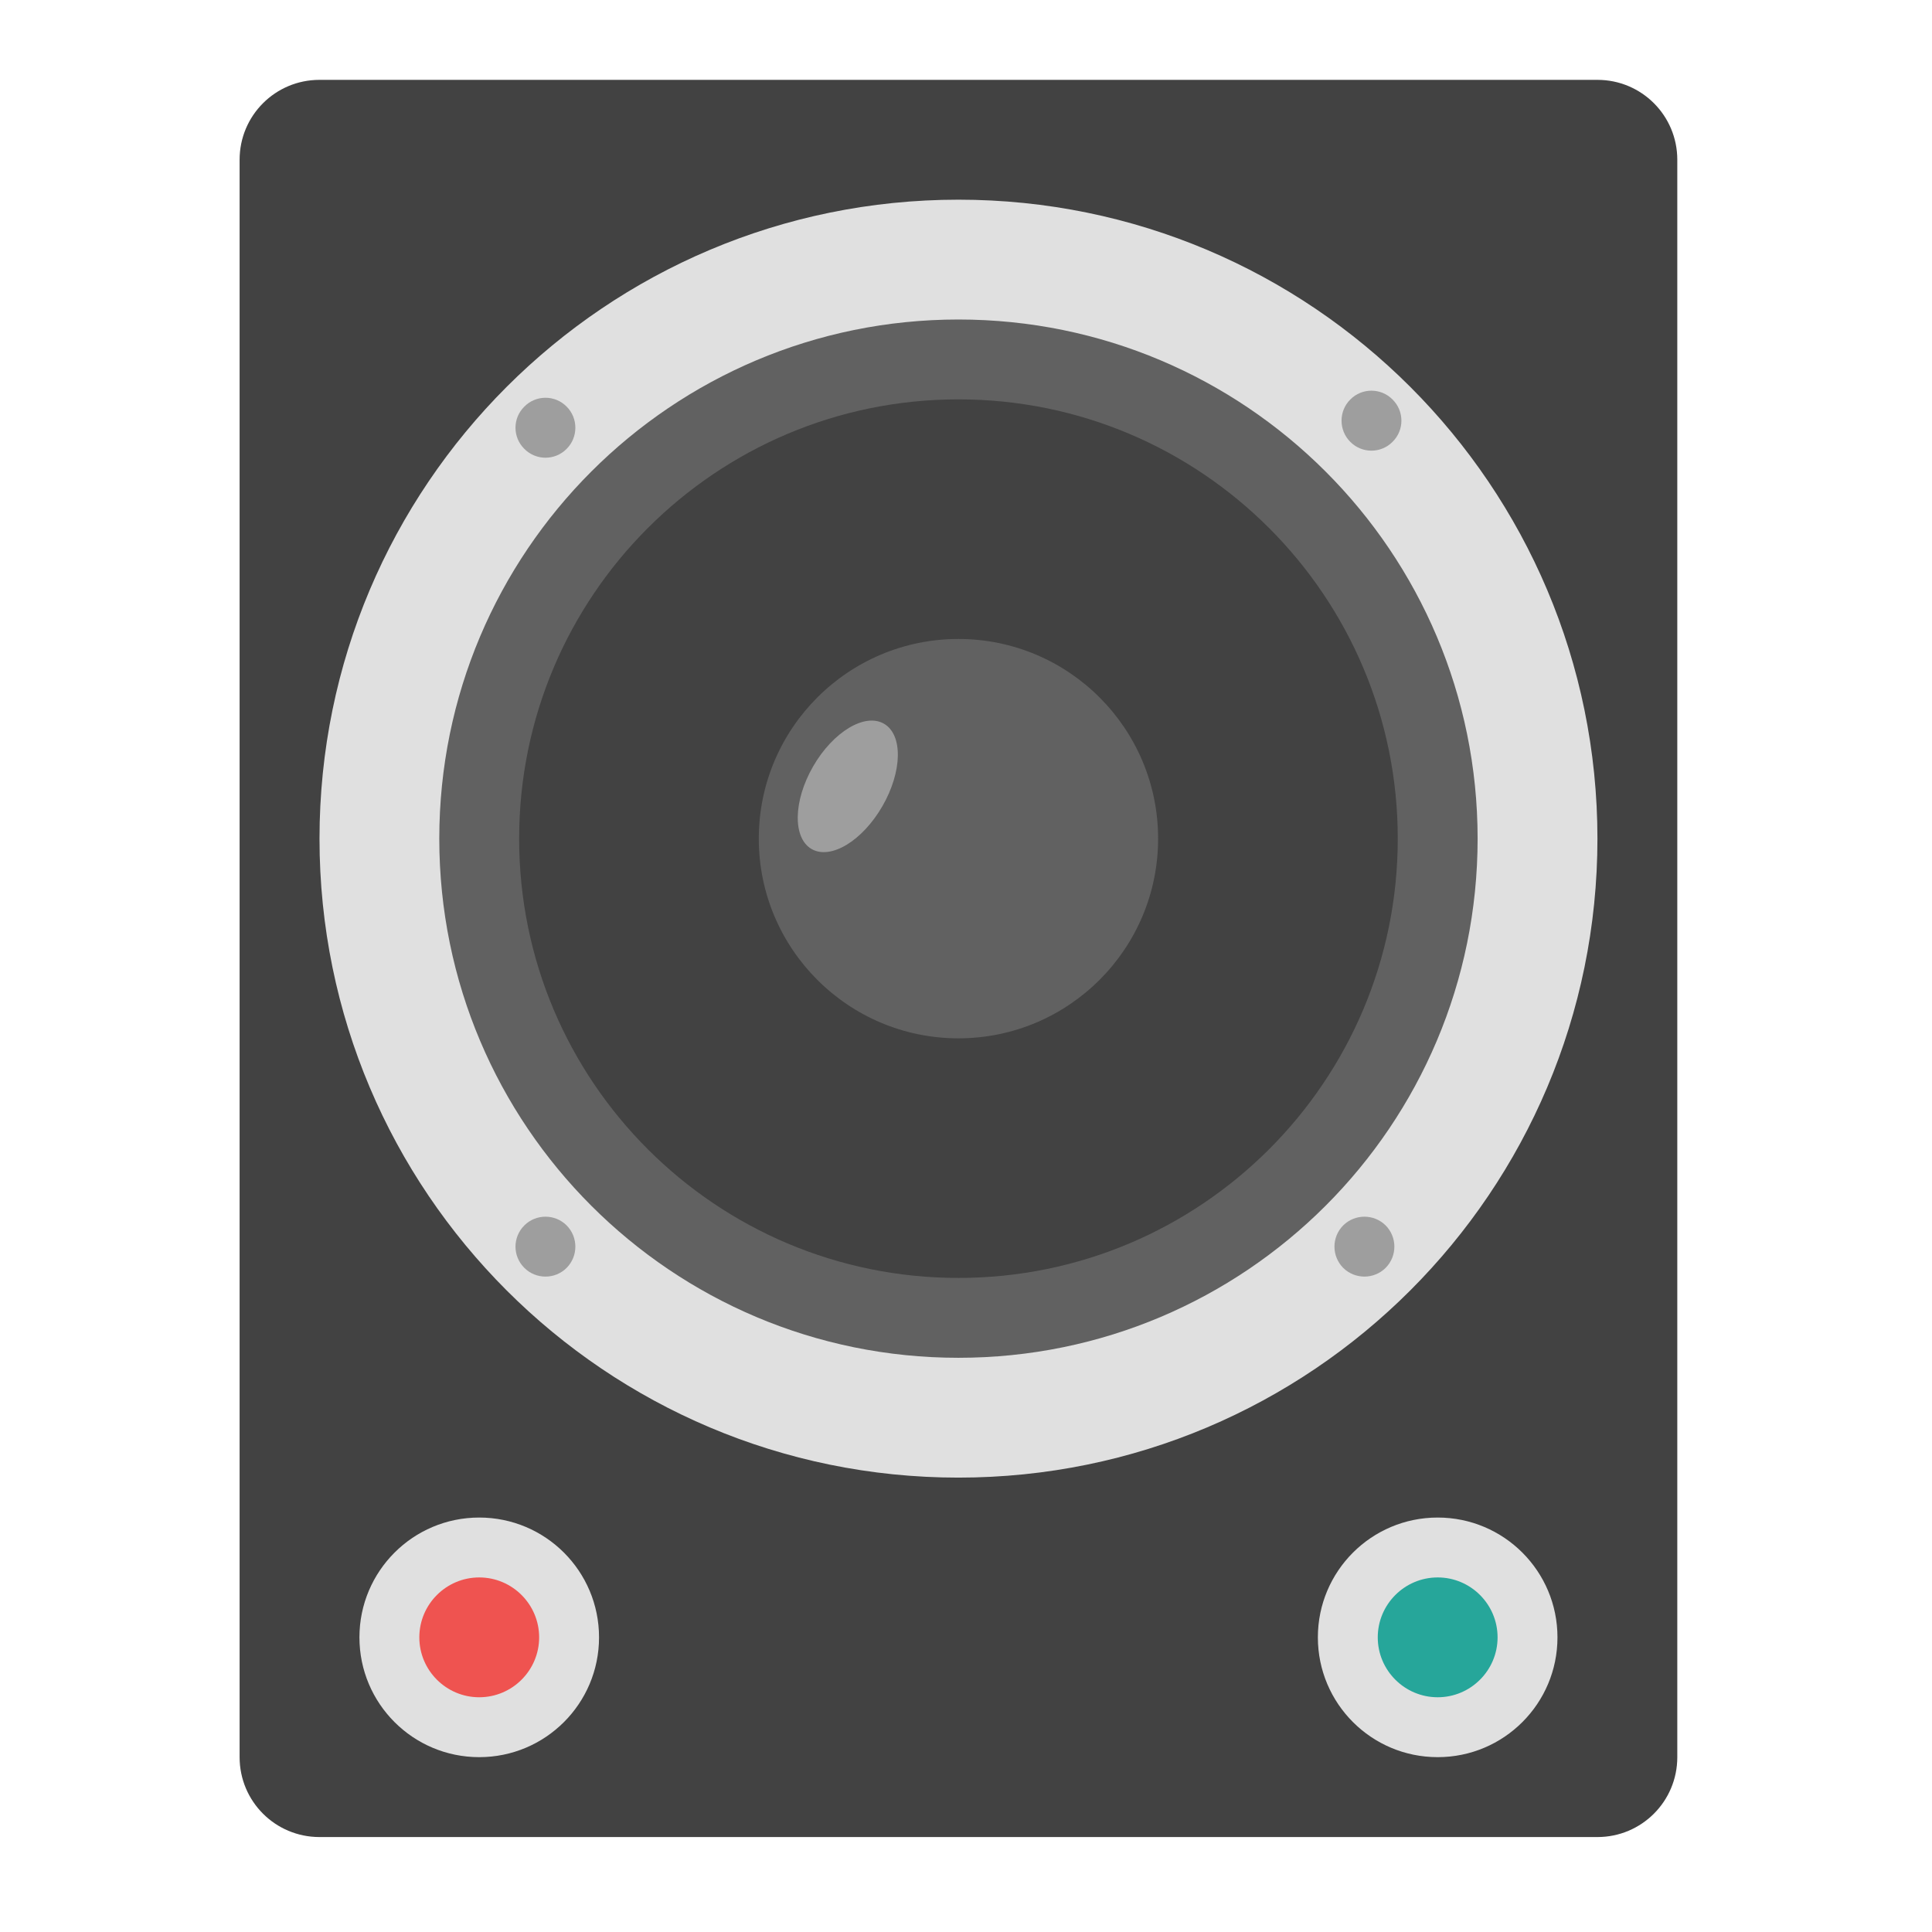
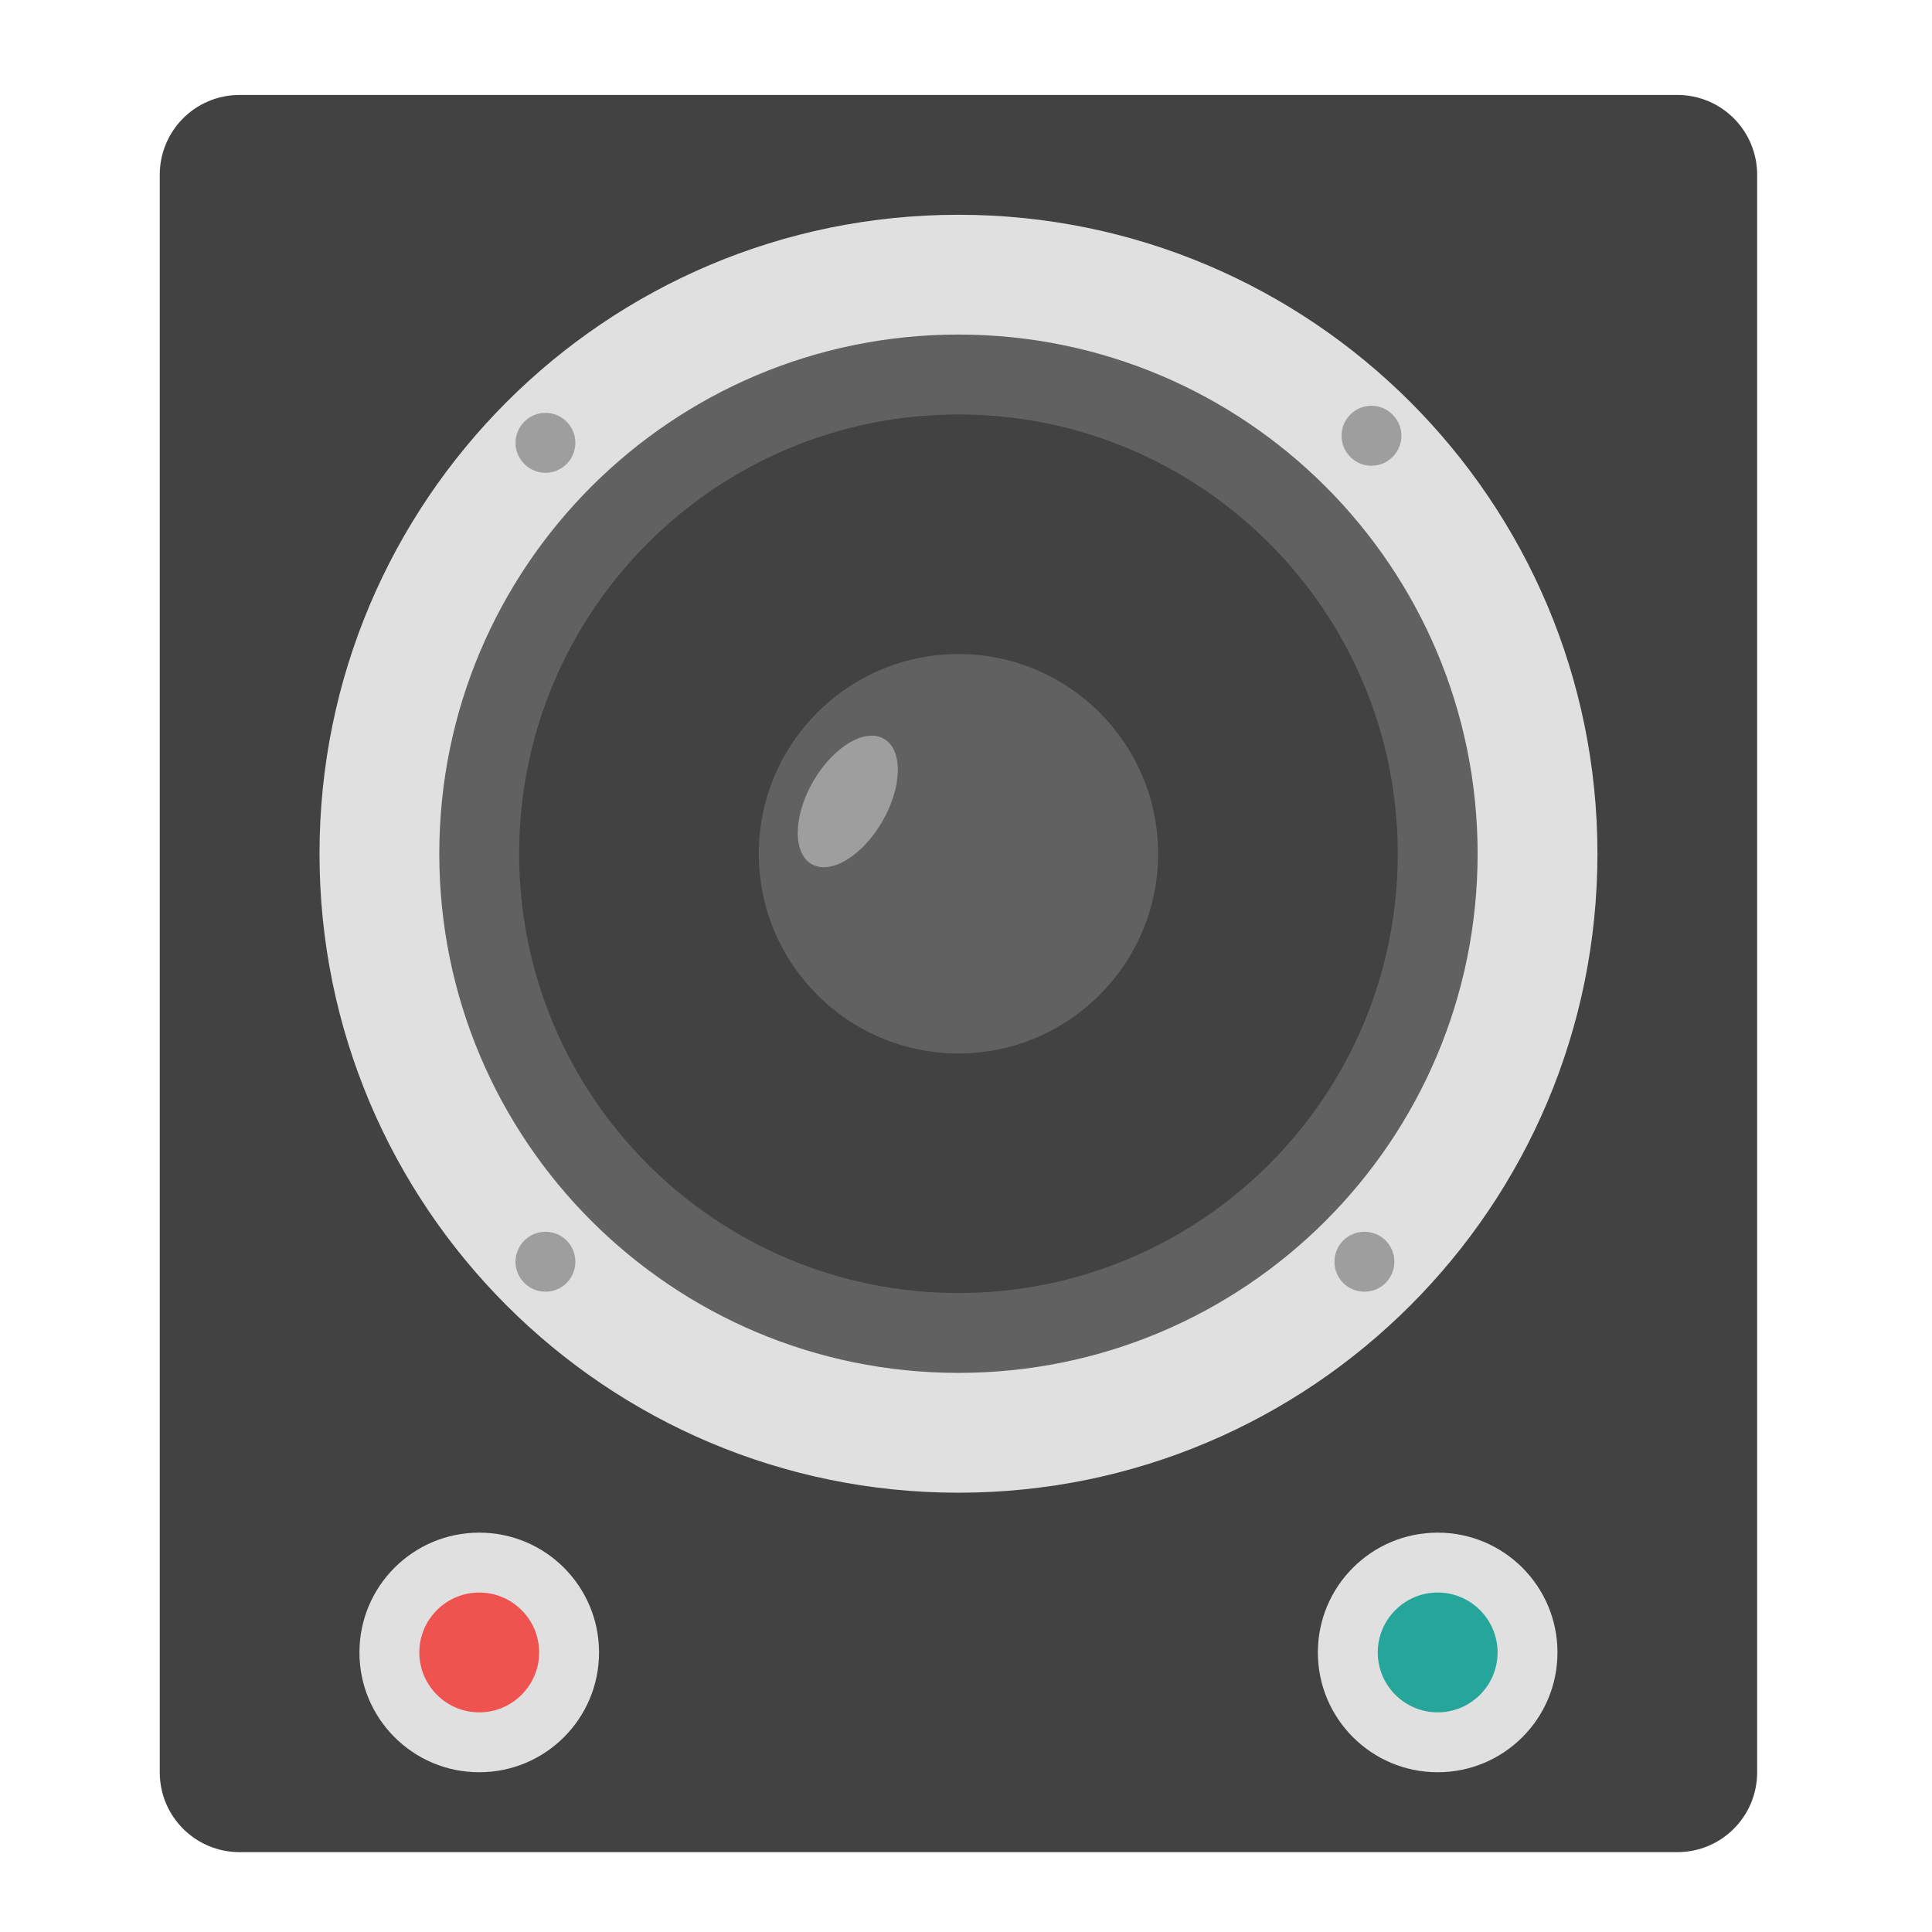
<svg xmlns="http://www.w3.org/2000/svg" width="48px" height="48px" viewBox="0 0 48 48" version="1.1">
  <g id="surface1">
-     <path style=" stroke:none;fill-rule:nonzero;fill:rgb(25.882%,25.882%,25.882%);fill-opacity:1;" d="M 7.938 1.984 L 39.688 1.984 C 40.785 1.984 41.672 2.871 41.672 3.969 L 41.672 43.656 C 41.672 44.754 40.785 45.641 39.688 45.641 L 7.938 45.641 C 6.84 45.641 5.953 44.754 5.953 43.656 L 5.953 3.969 C 5.953 2.871 6.84 1.984 7.938 1.984 Z M 7.938 1.984 " />
-     <path style=" stroke:none;fill-rule:nonzero;fill:rgb(87.843%,87.843%,87.843%);fill-opacity:1;" d="M 23.812 4.961 C 32.578 4.961 39.688 12.07 39.688 20.836 C 39.688 29.602 32.578 36.711 23.812 36.711 C 15.047 36.711 7.938 29.602 7.938 20.836 C 7.938 12.07 15.047 4.961 23.812 4.961 Z M 23.812 4.961 " />
-     <path style=" stroke:none;fill-rule:nonzero;fill:rgb(38.039%,38.039%,38.039%);fill-opacity:1;" d="M 23.812 7.938 C 30.938 7.938 36.711 13.711 36.711 20.836 C 36.711 27.961 30.938 33.734 23.812 33.734 C 16.688 33.734 10.914 27.961 10.914 20.836 C 10.914 13.711 16.688 7.938 23.812 7.938 Z M 23.812 7.938 " />
-     <path style=" stroke:none;fill-rule:nonzero;fill:rgb(25.882%,25.882%,25.882%);fill-opacity:1;" d="M 23.812 9.922 C 29.84 9.922 34.727 14.809 34.727 20.836 C 34.727 26.863 29.84 31.75 23.812 31.75 C 17.785 31.75 12.898 26.863 12.898 20.836 C 12.898 14.809 17.785 9.922 23.812 9.922 Z M 23.812 9.922 " />
-     <path style=" stroke:none;fill-rule:nonzero;fill:rgb(38.039%,38.039%,38.039%);fill-opacity:1;" d="M 23.812 15.875 C 26.551 15.875 28.773 18.098 28.773 20.836 C 28.773 23.574 26.551 25.797 23.812 25.797 C 21.074 25.797 18.852 23.574 18.852 20.836 C 18.852 18.098 21.074 15.875 23.812 15.875 Z M 23.812 15.875 " />
-     <path style=" stroke:none;fill-rule:nonzero;fill:rgb(61.961%,61.961%,61.961%);fill-opacity:1;" d="M 34.598 9.926 C 34.891 10.215 34.891 10.688 34.598 10.977 C 34.309 11.27 33.836 11.27 33.547 10.977 C 33.258 10.688 33.258 10.215 33.547 9.926 C 33.836 9.633 34.309 9.633 34.598 9.926 Z M 34.598 9.926 " />
-     <path style=" stroke:none;fill-rule:nonzero;fill:rgb(61.961%,61.961%,61.961%);fill-opacity:1;" d="M 34.426 30.445 C 34.715 30.738 34.715 31.207 34.426 31.5 C 34.133 31.789 33.664 31.789 33.371 31.5 C 33.082 31.207 33.082 30.738 33.371 30.445 C 33.664 30.156 34.133 30.156 34.426 30.445 Z M 34.426 30.445 " />
-     <path style=" stroke:none;fill-rule:nonzero;fill:rgb(61.961%,61.961%,61.961%);fill-opacity:1;" d="M 14.078 10.102 C 14.367 10.391 14.367 10.863 14.078 11.152 C 13.789 11.445 13.316 11.445 13.027 11.152 C 12.734 10.863 12.734 10.391 13.027 10.102 C 13.316 9.809 13.789 9.809 14.078 10.102 Z M 14.078 10.102 " />
-     <path style=" stroke:none;fill-rule:nonzero;fill:rgb(61.961%,61.961%,61.961%);fill-opacity:1;" d="M 14.078 30.445 C 14.367 30.738 14.367 31.207 14.078 31.5 C 13.789 31.789 13.316 31.789 13.027 31.5 C 12.734 31.207 12.734 30.738 13.027 30.445 C 13.316 30.156 13.789 30.156 14.078 30.445 Z M 14.078 30.445 " />
-     <path style=" stroke:none;fill-rule:nonzero;fill:rgb(87.843%,87.843%,87.843%);fill-opacity:1;" d="M 11.906 37.703 C 13.551 37.703 14.883 39.035 14.883 40.68 C 14.883 42.324 13.551 43.656 11.906 43.656 C 10.262 43.656 8.93 42.324 8.93 40.68 C 8.93 39.035 10.262 37.703 11.906 37.703 Z M 11.906 37.703 " />
-     <path style=" stroke:none;fill-rule:nonzero;fill:rgb(87.843%,87.843%,87.843%);fill-opacity:1;" d="M 35.719 37.703 C 37.363 37.703 38.695 39.035 38.695 40.68 C 38.695 42.324 37.363 43.656 35.719 43.656 C 34.074 43.656 32.742 42.324 32.742 40.68 C 32.742 39.035 34.074 37.703 35.719 37.703 Z M 35.719 37.703 " />
-     <path style=" stroke:none;fill-rule:nonzero;fill:rgb(93.725%,32.549%,31.373%);fill-opacity:1;" d="M 11.906 39.191 C 12.727 39.191 13.395 39.859 13.395 40.68 C 13.395 41.5 12.727 42.168 11.906 42.168 C 11.086 42.168 10.418 41.5 10.418 40.68 C 10.418 39.859 11.086 39.191 11.906 39.191 Z M 11.906 39.191 " />
-     <path style=" stroke:none;fill-rule:nonzero;fill:rgb(14.902%,65.098%,60.392%);fill-opacity:1;" d="M 35.719 39.191 C 36.539 39.191 37.207 39.859 37.207 40.68 C 37.207 41.5 36.539 42.168 35.719 42.168 C 34.898 42.168 34.23 41.5 34.23 40.68 C 34.23 39.859 34.898 39.191 35.719 39.191 Z M 35.719 39.191 " />
-     <path style=" stroke:none;fill-rule:nonzero;fill:rgb(61.961%,61.961%,61.961%);fill-opacity:1;" d="M 21.961 17.98 C 22.438 18.254 22.418 19.172 21.922 20.031 C 21.426 20.891 20.641 21.367 20.164 21.094 C 19.691 20.82 19.707 19.898 20.203 19.039 C 20.699 18.18 21.488 17.707 21.961 17.98 Z M 21.961 17.98 " />
+     <path style=" stroke:none;fill-rule:nonzero;fill:rgb(25.882%,25.882%,25.882%);fill-opacity:1;" d="M 5.953 2.359 L 41.672 2.359 C 42.77 2.359 43.656 3.246 43.656 4.344 L 43.656 44.031 C 43.656 45.129 42.77 46.016 41.672 46.016 L 5.953 46.016 C 4.855 46.016 3.969 45.129 3.969 44.031 L 3.969 4.344 C 3.969 3.246 4.855 2.359 5.953 2.359 Z M 5.953 2.359 " />
+     <path style=" stroke:none;fill-rule:nonzero;fill:rgb(87.843%,87.843%,87.843%);fill-opacity:1;" d="M 23.812 5.336 C 32.578 5.336 39.688 12.445 39.688 21.211 C 39.688 29.977 32.578 37.086 23.812 37.086 C 15.047 37.086 7.938 29.977 7.938 21.211 C 7.938 12.445 15.047 5.336 23.812 5.336 Z M 23.812 5.336 " />
+     <path style=" stroke:none;fill-rule:nonzero;fill:rgb(38.039%,38.039%,38.039%);fill-opacity:1;" d="M 23.812 8.312 C 30.938 8.312 36.711 14.086 36.711 21.211 C 36.711 28.336 30.938 34.109 23.812 34.109 C 16.688 34.109 10.914 28.336 10.914 21.211 C 10.914 14.086 16.688 8.312 23.812 8.312 Z M 23.812 8.312 " />
+     <path style=" stroke:none;fill-rule:nonzero;fill:rgb(25.882%,25.882%,25.882%);fill-opacity:1;" d="M 23.812 10.297 C 29.84 10.297 34.727 15.184 34.727 21.211 C 34.727 27.238 29.84 32.125 23.812 32.125 C 17.785 32.125 12.898 27.238 12.898 21.211 C 12.898 15.184 17.785 10.297 23.812 10.297 Z M 23.812 10.297 " />
+     <path style=" stroke:none;fill-rule:nonzero;fill:rgb(38.039%,38.039%,38.039%);fill-opacity:1;" d="M 23.812 16.25 C 26.551 16.25 28.773 18.473 28.773 21.211 C 28.773 23.949 26.551 26.172 23.812 26.172 C 21.074 26.172 18.852 23.949 18.852 21.211 C 18.852 18.473 21.074 16.25 23.812 16.25 Z M 23.812 16.25 " />
+     <path style=" stroke:none;fill-rule:nonzero;fill:rgb(61.961%,61.961%,61.961%);fill-opacity:1;" d="M 34.598 10.301 C 34.891 10.59 34.891 11.062 34.598 11.352 C 34.309 11.645 33.836 11.645 33.547 11.352 C 33.258 11.062 33.258 10.59 33.547 10.301 C 33.836 10.008 34.309 10.008 34.598 10.301 Z M 34.598 10.301 " />
+     <path style=" stroke:none;fill-rule:nonzero;fill:rgb(61.961%,61.961%,61.961%);fill-opacity:1;" d="M 34.426 30.82 C 34.715 31.113 34.715 31.582 34.426 31.875 C 34.133 32.164 33.664 32.164 33.371 31.875 C 33.082 31.582 33.082 31.113 33.371 30.82 C 33.664 30.531 34.133 30.531 34.426 30.82 Z M 34.426 30.82 " />
+     <path style=" stroke:none;fill-rule:nonzero;fill:rgb(61.961%,61.961%,61.961%);fill-opacity:1;" d="M 14.078 10.477 C 14.367 10.766 14.367 11.238 14.078 11.527 C 13.789 11.82 13.316 11.82 13.027 11.527 C 12.734 11.238 12.734 10.766 13.027 10.477 C 13.316 10.184 13.789 10.184 14.078 10.477 Z M 14.078 10.477 " />
+     <path style=" stroke:none;fill-rule:nonzero;fill:rgb(61.961%,61.961%,61.961%);fill-opacity:1;" d="M 14.078 30.82 C 14.367 31.113 14.367 31.582 14.078 31.875 C 13.789 32.164 13.316 32.164 13.027 31.875 C 12.734 31.582 12.734 31.113 13.027 30.82 C 13.316 30.531 13.789 30.531 14.078 30.82 Z M 14.078 30.82 " />
+     <path style=" stroke:none;fill-rule:nonzero;fill:rgb(87.843%,87.843%,87.843%);fill-opacity:1;" d="M 11.906 38.078 C 13.551 38.078 14.883 39.41 14.883 41.055 C 14.883 42.699 13.551 44.031 11.906 44.031 C 10.262 44.031 8.93 42.699 8.93 41.055 C 8.93 39.41 10.262 38.078 11.906 38.078 Z M 11.906 38.078 " />
+     <path style=" stroke:none;fill-rule:nonzero;fill:rgb(87.843%,87.843%,87.843%);fill-opacity:1;" d="M 35.719 38.078 C 37.363 38.078 38.695 39.41 38.695 41.055 C 38.695 42.699 37.363 44.031 35.719 44.031 C 34.074 44.031 32.742 42.699 32.742 41.055 C 32.742 39.41 34.074 38.078 35.719 38.078 Z M 35.719 38.078 " />
+     <path style=" stroke:none;fill-rule:nonzero;fill:rgb(93.725%,32.549%,31.373%);fill-opacity:1;" d="M 11.906 39.566 C 12.727 39.566 13.395 40.234 13.395 41.055 C 13.395 41.875 12.727 42.543 11.906 42.543 C 11.086 42.543 10.418 41.875 10.418 41.055 C 10.418 40.234 11.086 39.566 11.906 39.566 Z M 11.906 39.566 " />
+     <path style=" stroke:none;fill-rule:nonzero;fill:rgb(14.902%,65.098%,60.392%);fill-opacity:1;" d="M 35.719 39.566 C 36.539 39.566 37.207 40.234 37.207 41.055 C 37.207 41.875 36.539 42.543 35.719 42.543 C 34.898 42.543 34.23 41.875 34.23 41.055 C 34.23 40.234 34.898 39.566 35.719 39.566 Z M 35.719 39.566 " />
+     <path style=" stroke:none;fill-rule:nonzero;fill:rgb(61.961%,61.961%,61.961%);fill-opacity:1;" d="M 21.961 18.355 C 22.438 18.629 22.418 19.547 21.922 20.406 C 21.426 21.266 20.641 21.742 20.164 21.469 C 19.691 21.195 19.707 20.273 20.203 19.414 C 20.699 18.555 21.488 18.082 21.961 18.355 Z M 21.961 18.355 " />
  </g>
</svg>
